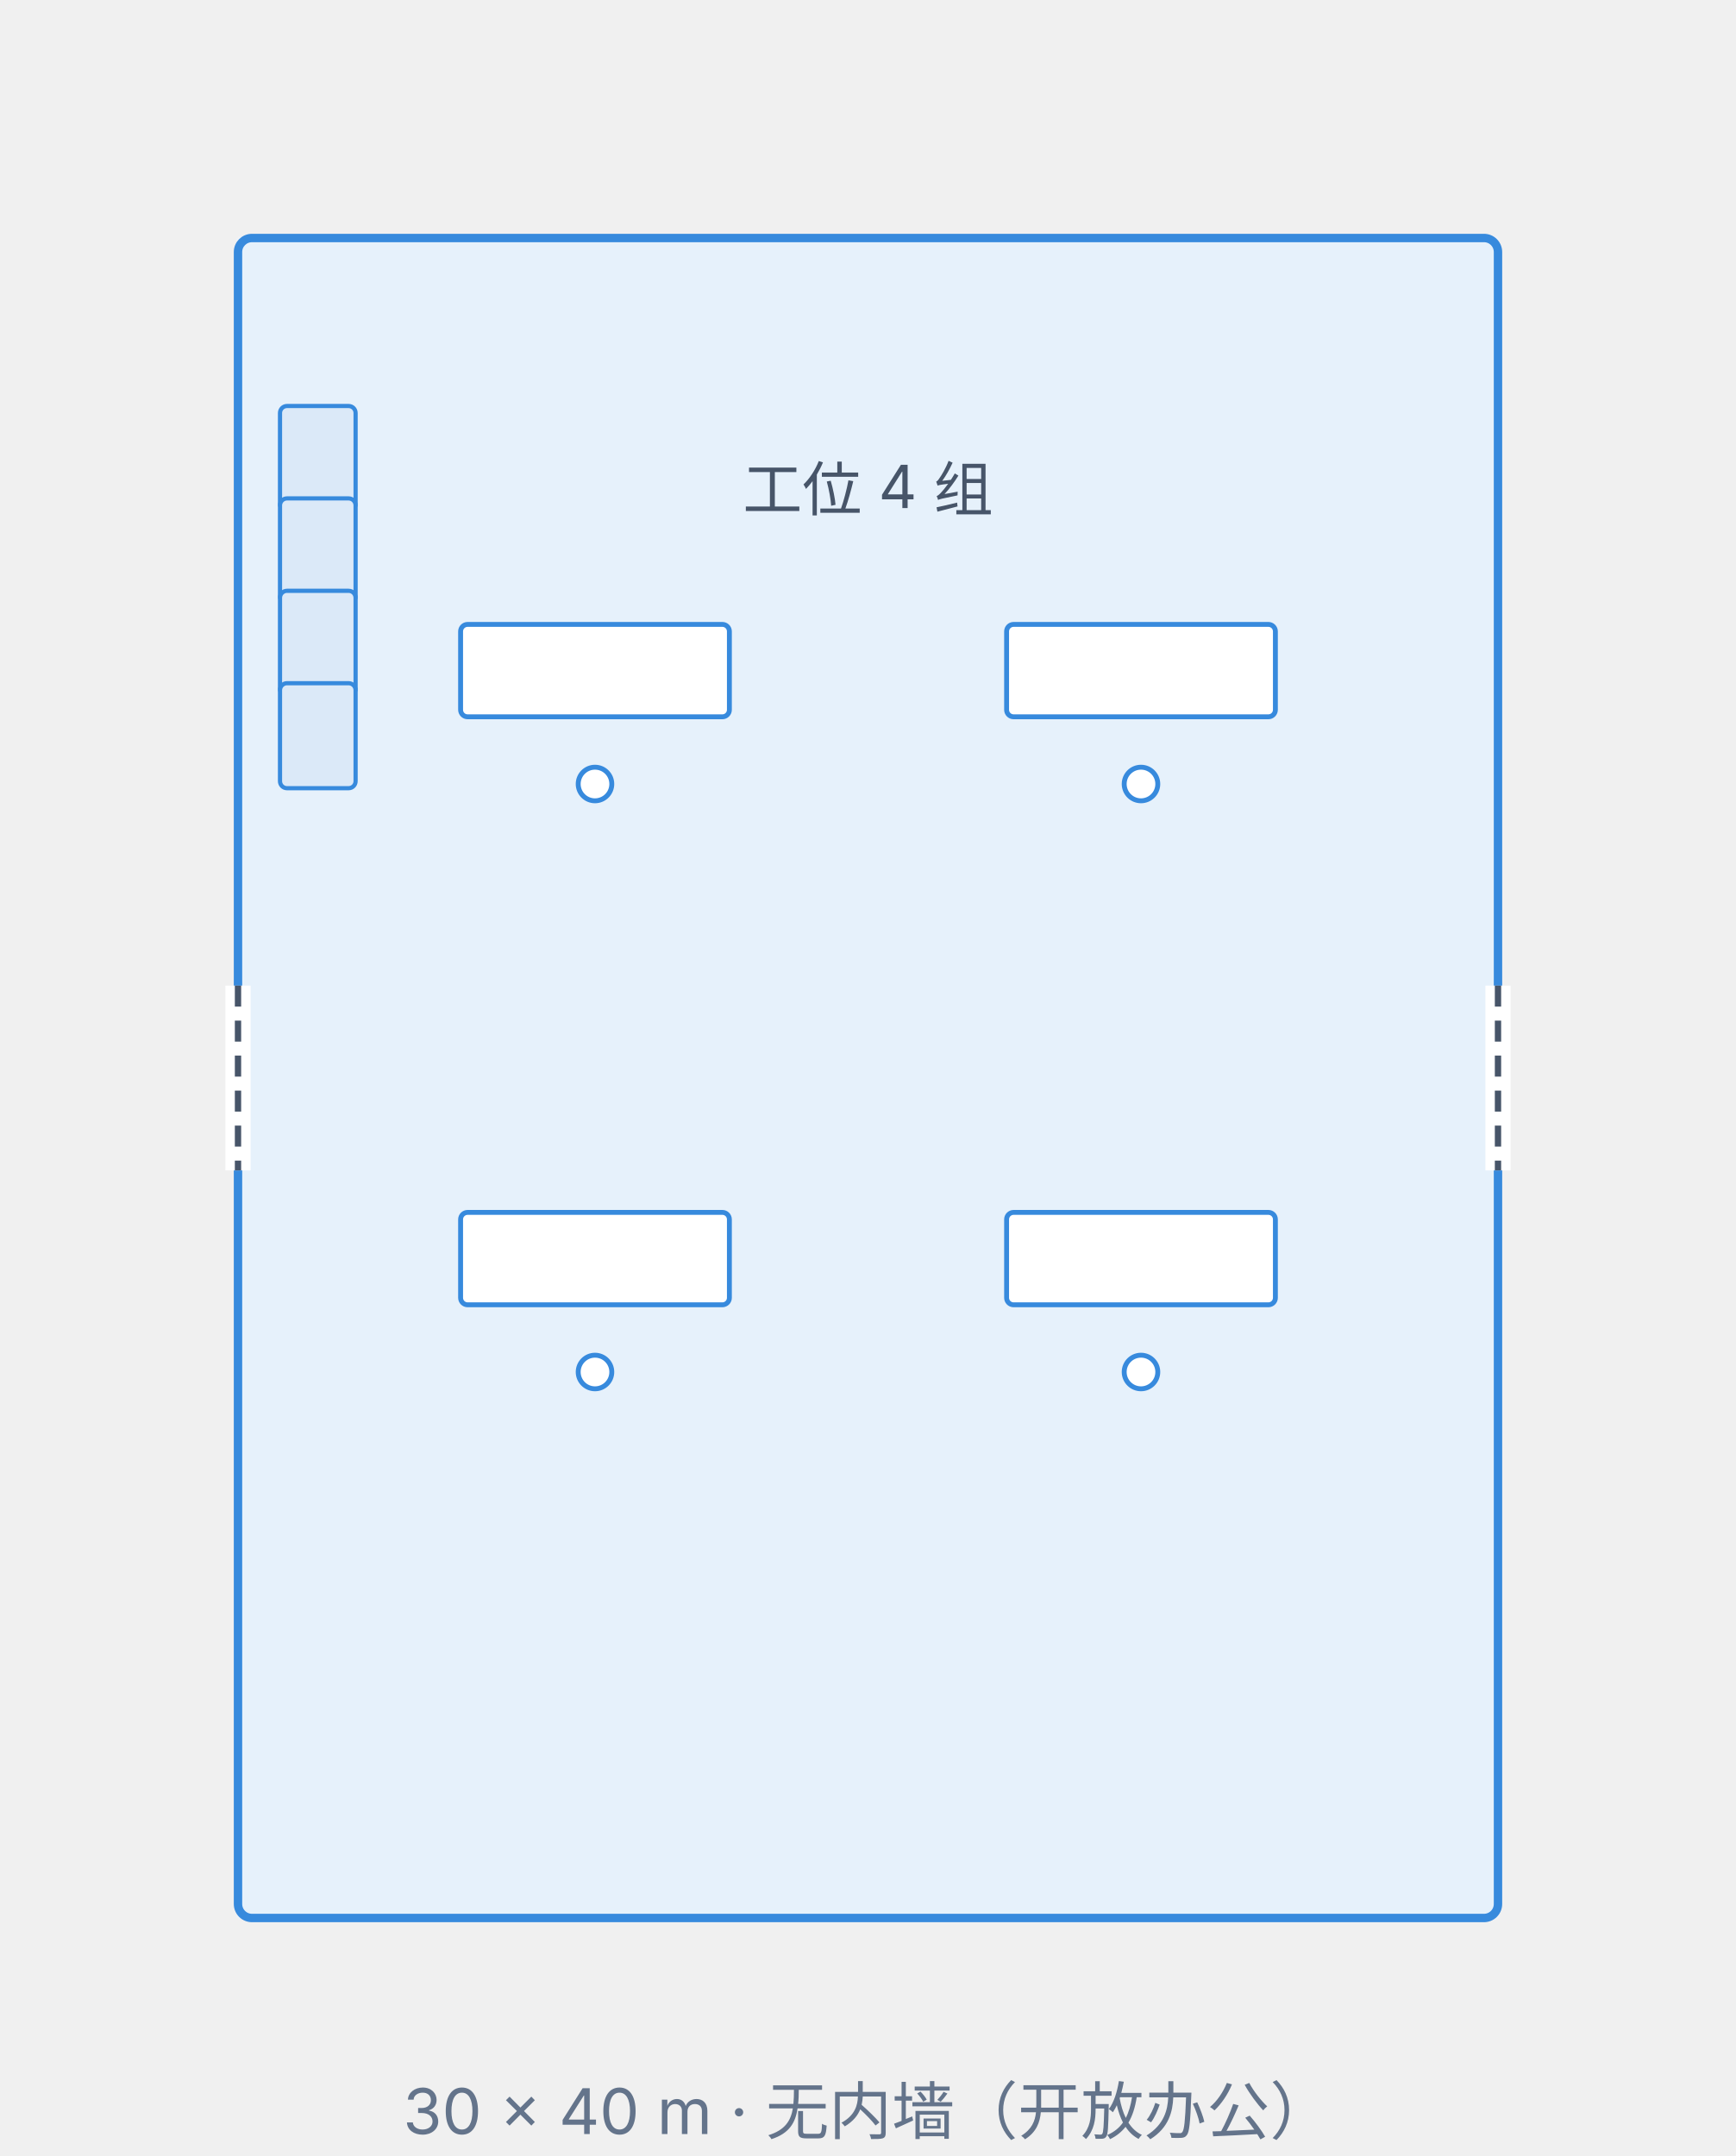
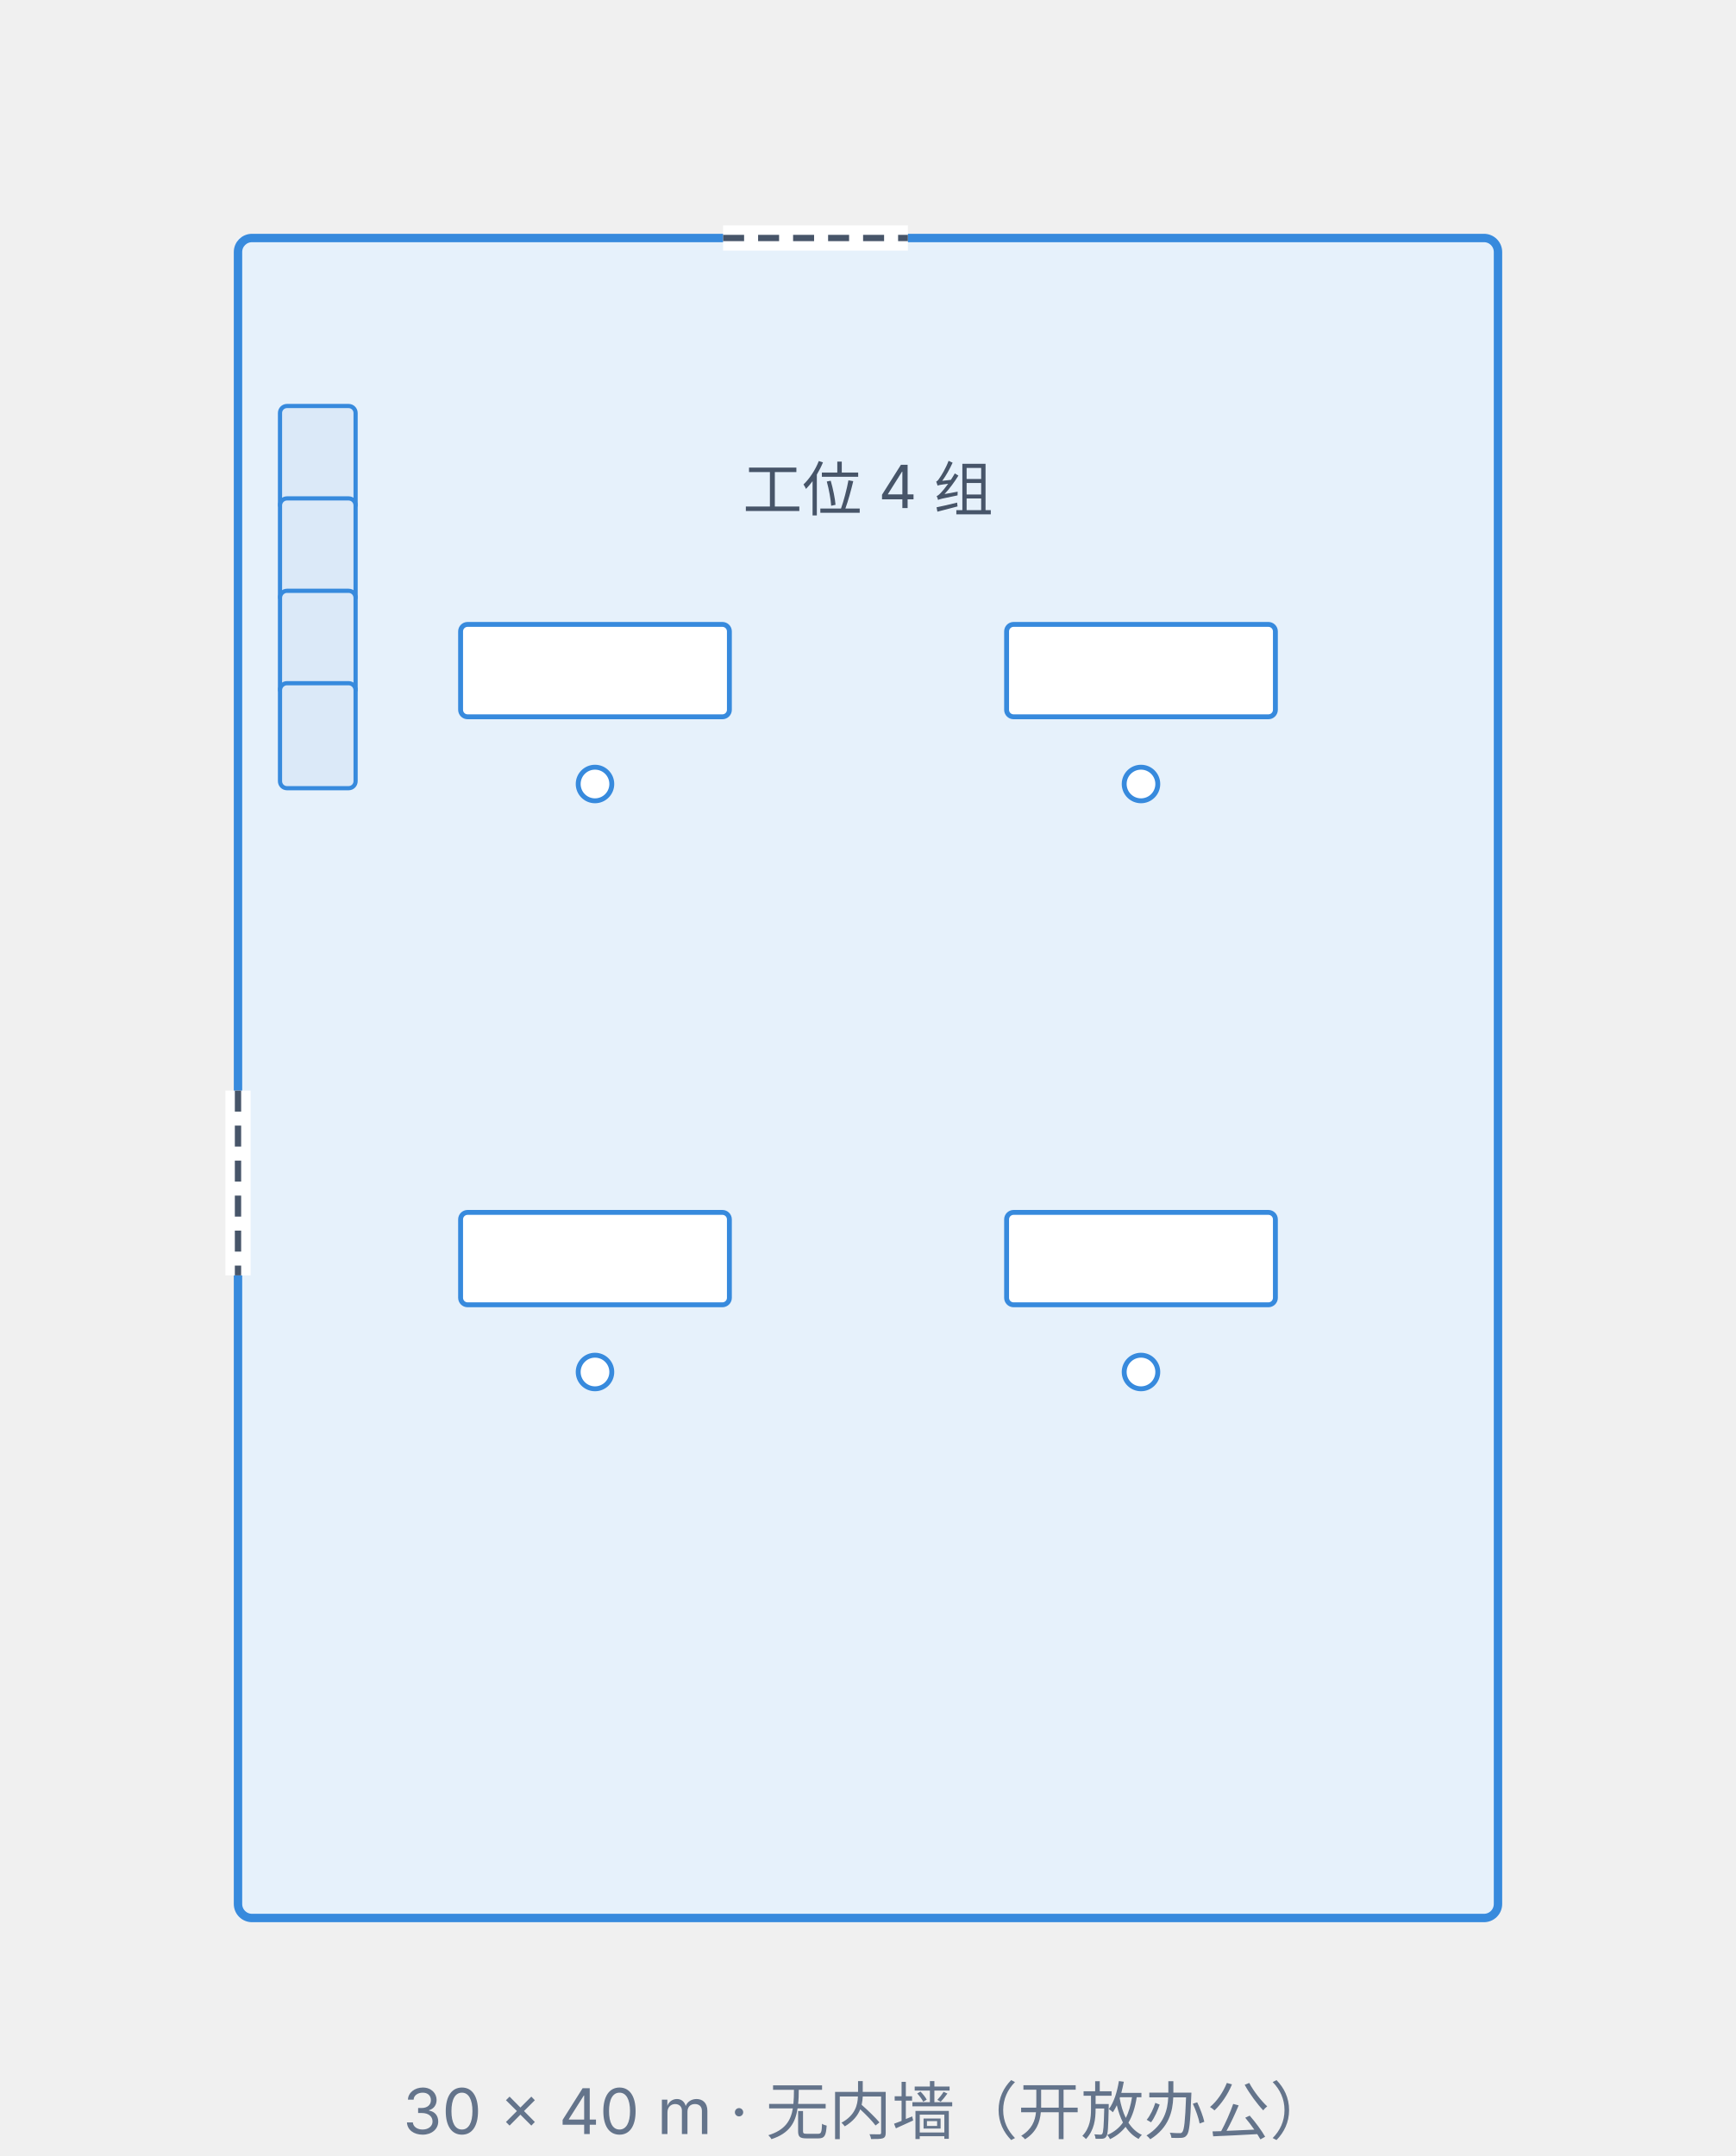
<svg xmlns="http://www.w3.org/2000/svg" width="248" height="308" viewBox="0 0 248 308" role="img" font-family="system-ui, -apple-system, Segoe UI, PingFang SC, Microsoft YaHei, sans-serif" style="max-width:100%;height:auto">
  <defs>
    <marker id="ar" viewBox="0 0 10 10" refX="8" refY="5" markerWidth="6" markerHeight="6" orient="auto-start-reverse">
      <path d="M2 1L8 5L2 9" fill="none" stroke="context-stroke" stroke-width="1.5" stroke-linecap="round" stroke-linejoin="round" />
    </marker>
    <marker id="ar-s" viewBox="0 0 10 10" refX="8" refY="5" markerWidth="4.5" markerHeight="4.5" orient="auto-start-reverse">
      <path d="M2 1L8 5L2 9" fill="none" stroke="context-stroke" stroke-width="1.6" stroke-linecap="round" stroke-linejoin="round" />
    </marker>
  </defs>
  <line x1="34" y1="34" x2="34" y2="274" stroke="#eef2f7" stroke-width="0.5" />
  <line x1="64" y1="34" x2="64" y2="274" stroke="#eef2f7" stroke-width="0.5" />
  <line x1="94" y1="34" x2="94" y2="274" stroke="#eef2f7" stroke-width="0.5" />
  <line x1="124" y1="34" x2="124" y2="274" stroke="#eef2f7" stroke-width="0.5" />
  <line x1="154" y1="34" x2="154" y2="274" stroke="#eef2f7" stroke-width="0.5" />
  <line x1="184" y1="34" x2="184" y2="274" stroke="#eef2f7" stroke-width="0.5" />
  <line x1="214" y1="34" x2="214" y2="274" stroke="#eef2f7" stroke-width="0.5" />
  <line x1="34" y1="34" x2="214" y2="34" stroke="#eef2f7" stroke-width="0.5" />
  <line x1="34" y1="64" x2="214" y2="64" stroke="#eef2f7" stroke-width="0.5" />
  <line x1="34" y1="94" x2="214" y2="94" stroke="#eef2f7" stroke-width="0.5" />
  <line x1="34" y1="124" x2="214" y2="124" stroke="#eef2f7" stroke-width="0.5" />
  <line x1="34" y1="154" x2="214" y2="154" stroke="#eef2f7" stroke-width="0.5" />
  <line x1="34" y1="184" x2="214" y2="184" stroke="#eef2f7" stroke-width="0.5" />
  <line x1="34" y1="214" x2="214" y2="214" stroke="#eef2f7" stroke-width="0.5" />
  <line x1="34" y1="244" x2="214" y2="244" stroke="#eef2f7" stroke-width="0.5" />
  <line x1="34" y1="274" x2="214" y2="274" stroke="#eef2f7" stroke-width="0.5" />
  <rect x="34" y="34" width="180" height="240" rx="2" fill="#E6F1FB" stroke="#378ADD" stroke-width="1.2" />
  <rect x="65.8" y="89.2" width="38.4" height="13.2" rx="1" fill="#ffffff" stroke="#378ADD" stroke-width="0.7" />
  <circle cx="85" cy="112" r="2.4" fill="#ffffff" stroke="#378ADD" stroke-width="0.7" />
  <rect x="143.8" y="89.2" width="38.4" height="13.2" rx="1" fill="#ffffff" stroke="#378ADD" stroke-width="0.7" />
  <circle cx="163" cy="112" r="2.4" fill="#ffffff" stroke="#378ADD" stroke-width="0.7" />
  <rect x="65.8" y="173.2" width="38.4" height="13.2" rx="1" fill="#ffffff" stroke="#378ADD" stroke-width="0.7" />
  <circle cx="85" cy="196" r="2.4" fill="#ffffff" stroke="#378ADD" stroke-width="0.7" />
  <rect x="143.8" y="173.2" width="38.4" height="13.2" rx="1" fill="#ffffff" stroke="#378ADD" stroke-width="0.7" />
  <circle cx="163" cy="196" r="2.4" fill="#ffffff" stroke="#378ADD" stroke-width="0.7" />
  <rect x="40" y="58" width="10.8" height="15" rx="1" fill="#dbe9f8" stroke="#378ADD" stroke-width="0.6" />
  <rect x="40" y="71.2" width="10.8" height="15" rx="1" fill="#dbe9f8" stroke="#378ADD" stroke-width="0.6" />
  <rect x="40" y="84.4" width="10.8" height="15" rx="1" fill="#dbe9f8" stroke="#378ADD" stroke-width="0.6" />
  <rect x="40" y="97.6" width="10.8" height="15" rx="1" fill="#dbe9f8" stroke="#378ADD" stroke-width="0.6" />
  <text x="124" y="70" font-size="8.5" font-weight="400" text-anchor="middle" dominant-baseline="middle" fill="#475569">工位 4 组</text>
  <text x="124" y="301.6" font-size="9" font-weight="400" text-anchor="middle" dominant-baseline="middle" fill="#64748b">30 × 40 m · 无内墙（开放办公）</text>
-   <line x1="34" y1="140.8" x2="34" y2="167.2" stroke="#ffffff" stroke-width="3.6" />
-   <line x1="34" y1="140.8" x2="34" y2="167.2" stroke="#475569" stroke-width="0.9" stroke-dasharray="3 2" />
-   <line x1="214" y1="140.8" x2="214" y2="167.2" stroke="#ffffff" stroke-width="3.6" />
-   <line x1="214" y1="140.8" x2="214" y2="167.2" stroke="#475569" stroke-width="0.9" stroke-dasharray="3 2" />
+   <line x1="34" y1="155.8" x2="34" y2="182.2" stroke="#ffffff" stroke-width="3.6" />
+   <line x1="34" y1="155.8" x2="34" y2="182.2" stroke="#475569" stroke-width="0.9" stroke-dasharray="3 2" />
+   <line x1="103.3" y1="34" x2="129.7" y2="34" stroke="#ffffff" stroke-width="3.6" />
+   <line x1="103.3" y1="34" x2="129.7" y2="34" stroke="#475569" stroke-width="0.9" stroke-dasharray="3 2" />
</svg>
